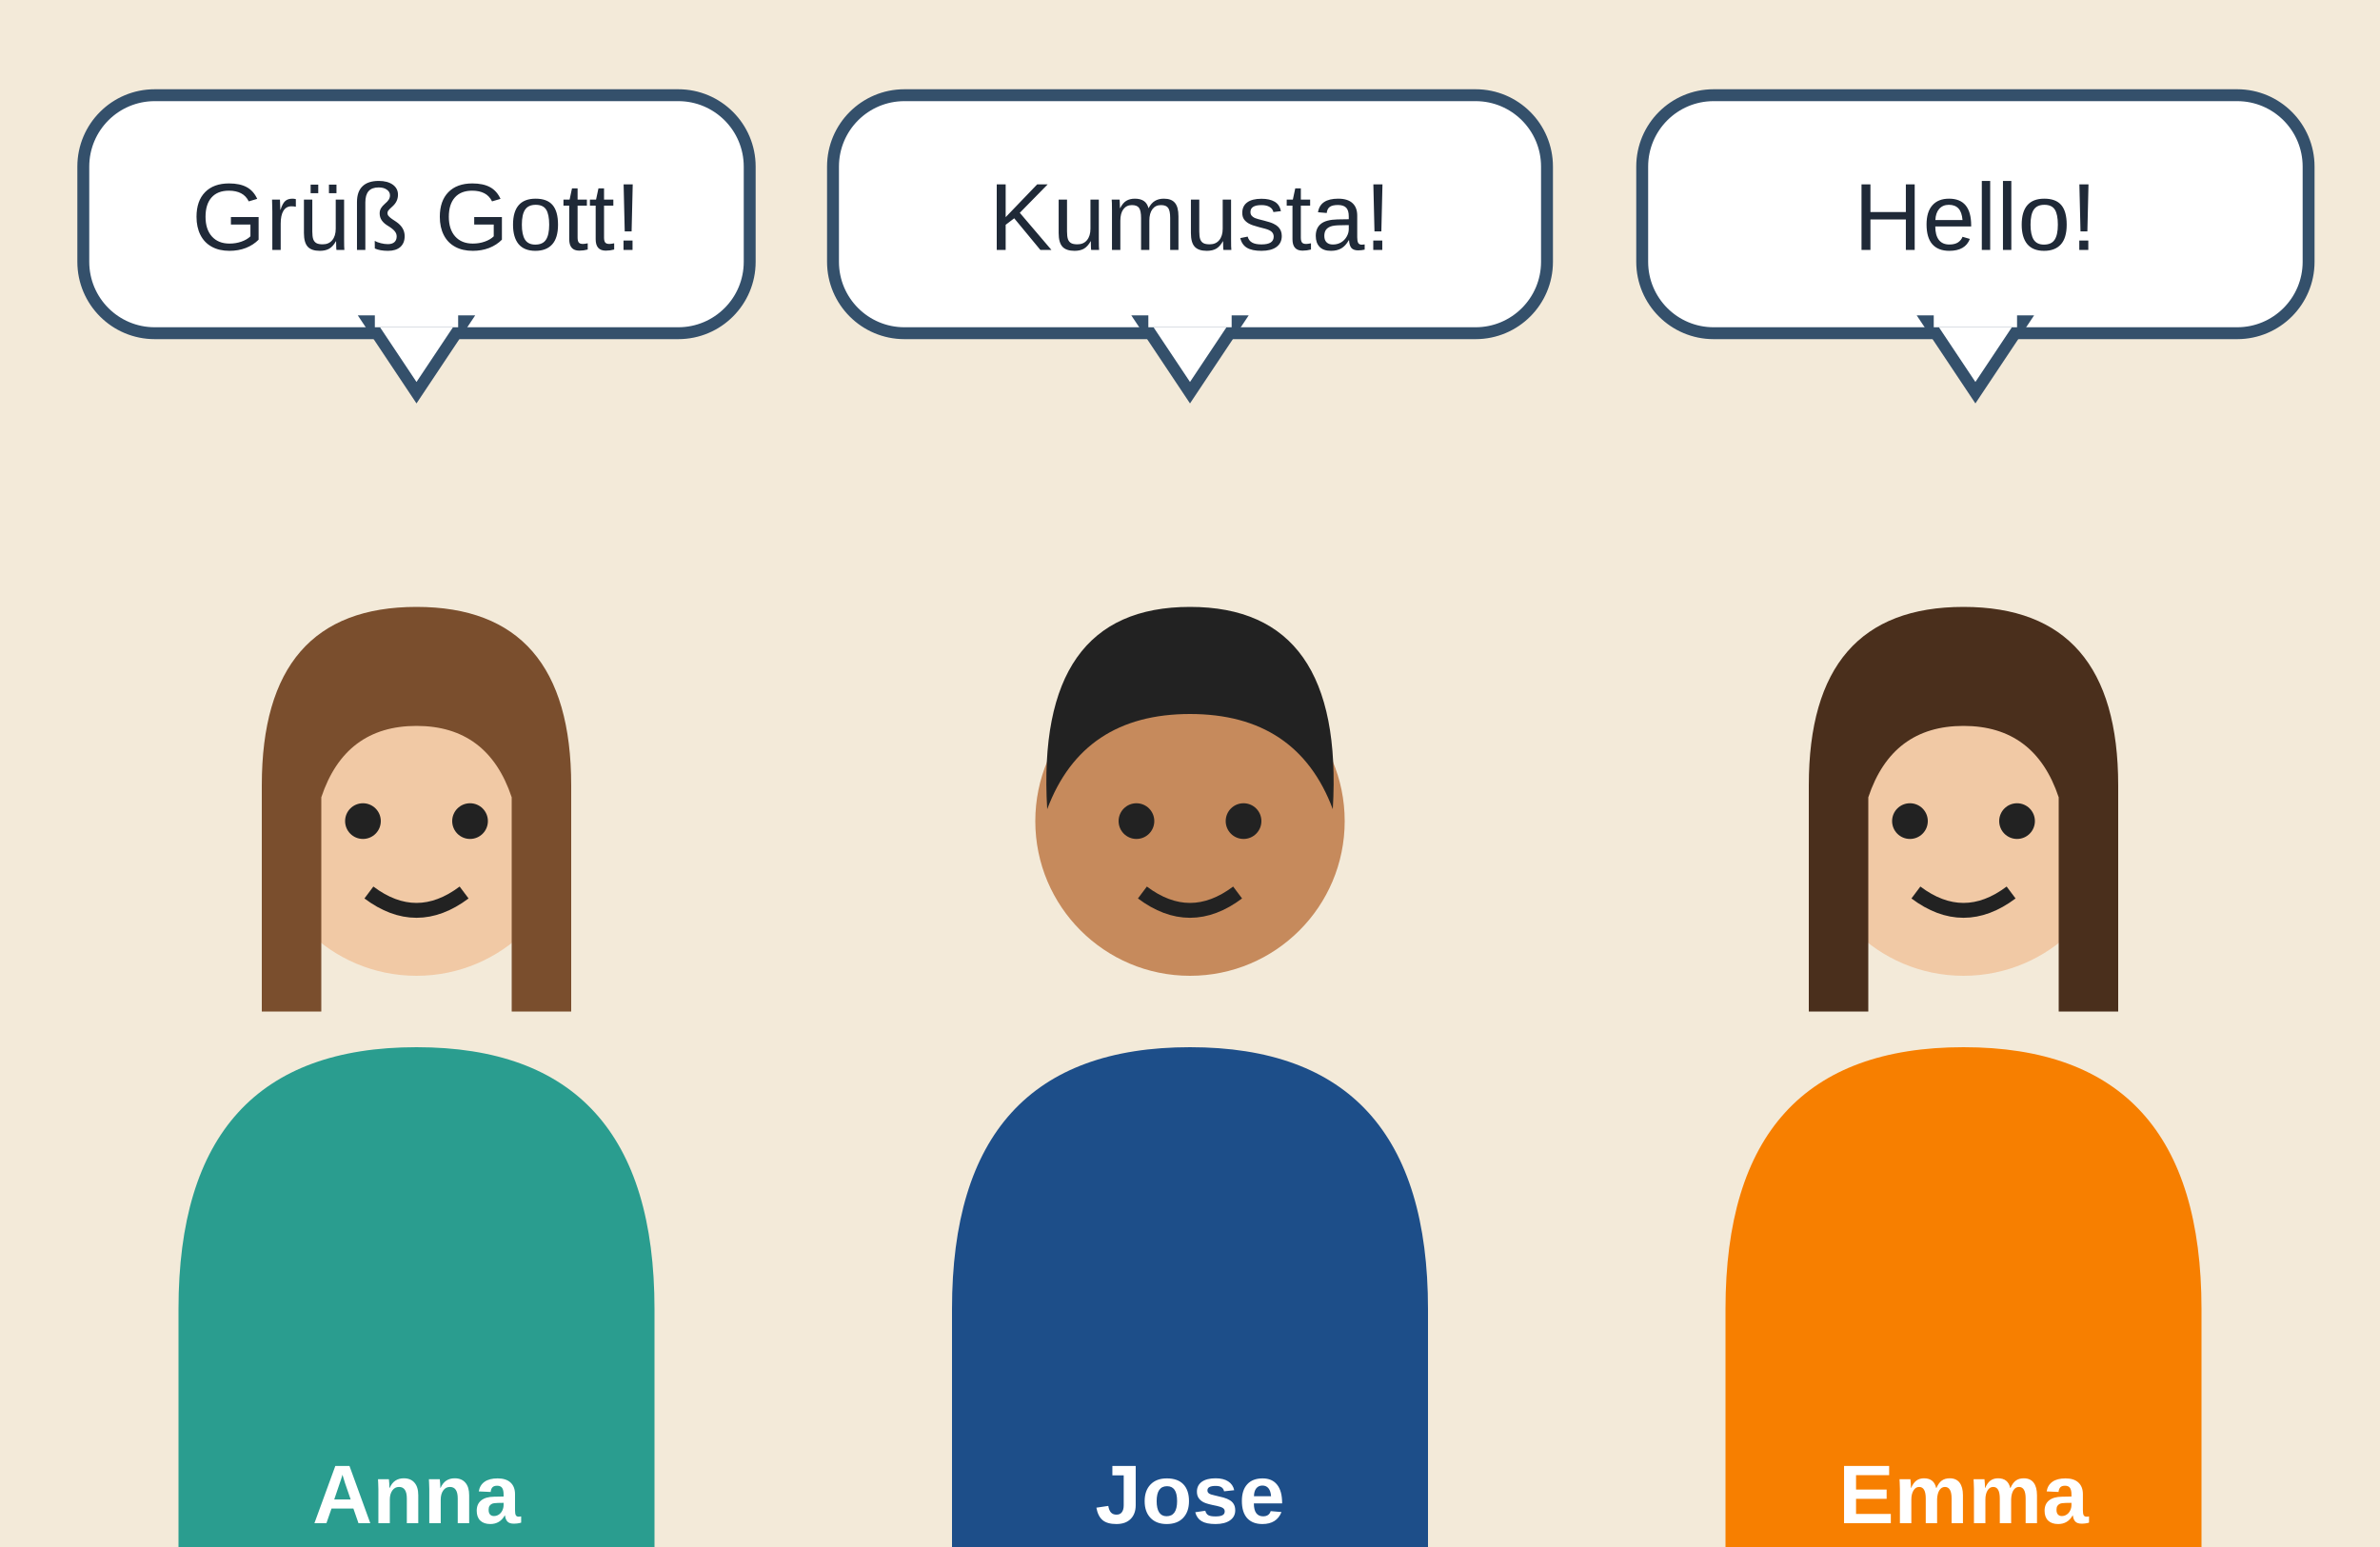
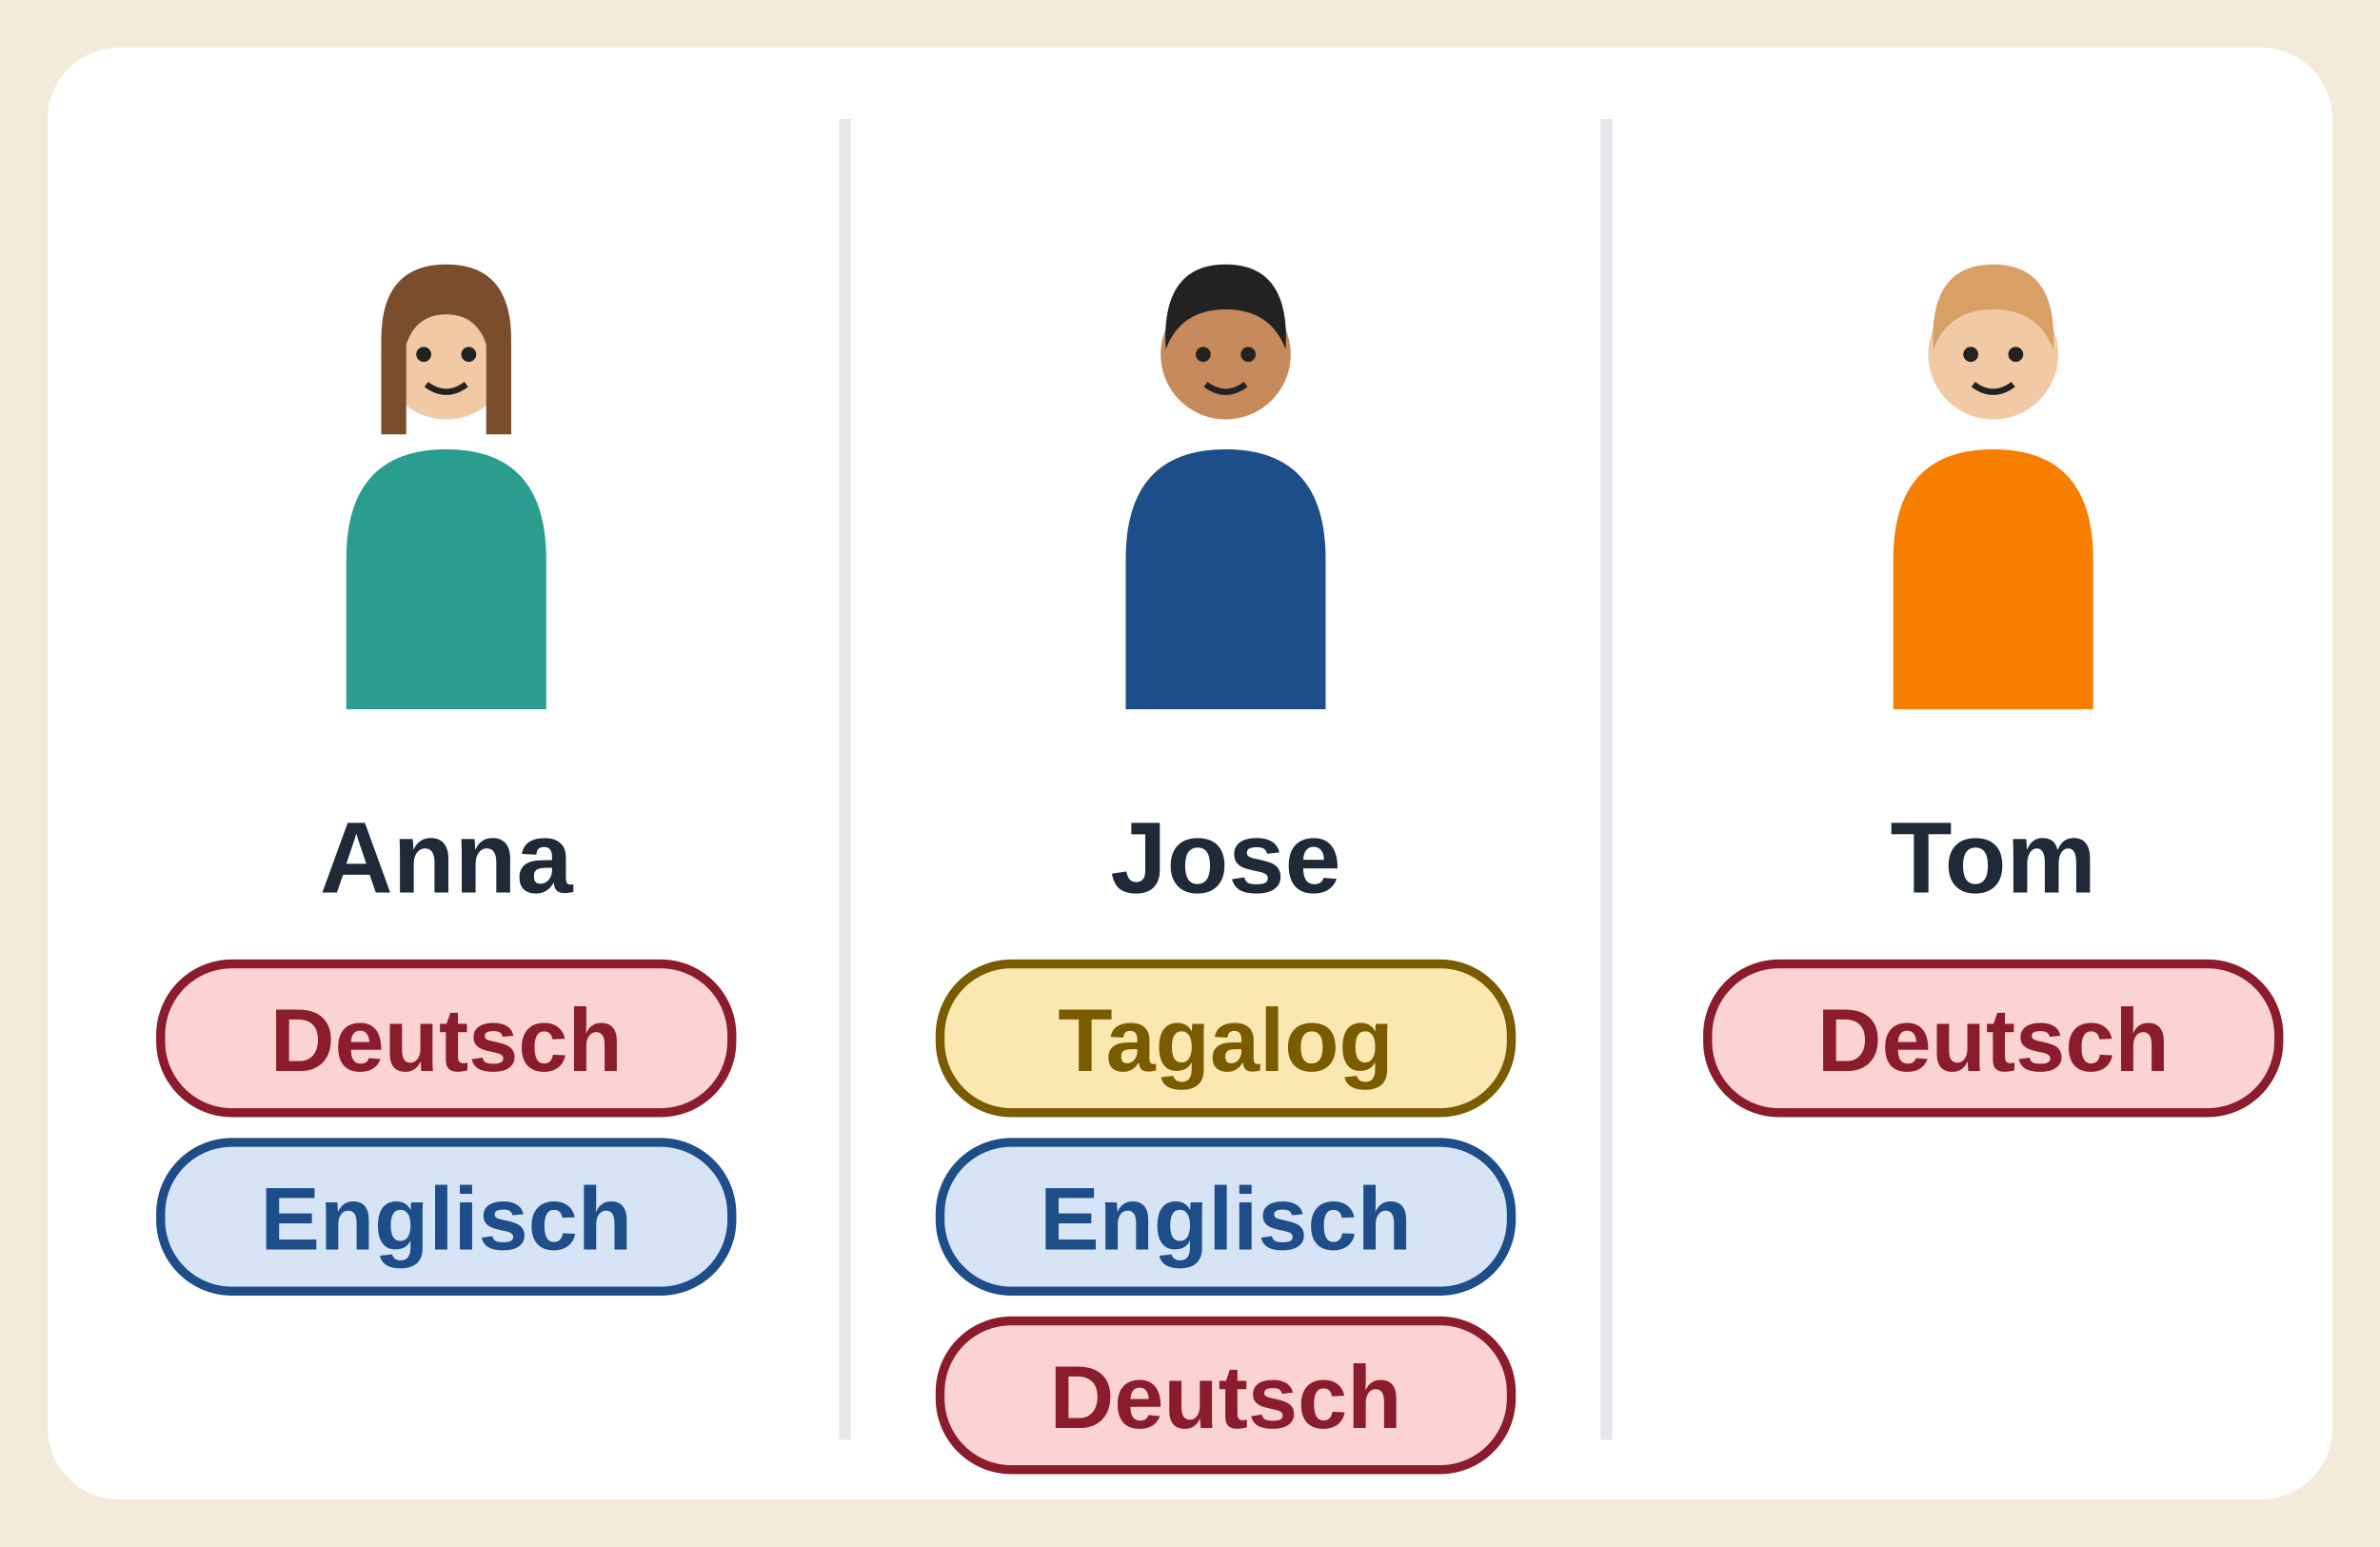
<svg xmlns="http://www.w3.org/2000/svg" viewBox="0 0 400 260" role="img" font-family="Arial, sans-serif">
  <rect width="400" height="260" fill="#f3ead9" />
-   <path d="M30 280v-60q0-44 40-44t40 44v60z" fill="#2a9d8f" />
-   <circle cx="70" cy="138" r="26" fill="#f1c9a5" />
-   <path d="M44 170v-38q0-30 26-30t26 30v38h-10v-36q-4-12-16-12t-16 12v36z" fill="#7a4e2d" />
-   <circle cx="61" cy="138" r="3" fill="#222" />
-   <circle cx="79" cy="138" r="3" fill="#222" />
-   <path d="M62 150q8 6 16 0" stroke="#222" stroke-width="2.5" fill="none" />
-   <text x="70" y="256" font-size="14" fill="#fff" text-anchor="middle" font-weight="bold">Anna</text>
-   <path d="M160 280v-60q0-44 40-44t40 44v60z" fill="#1d4e89" />
-   <circle cx="200" cy="138" r="26" fill="#c68a5c" />
-   <path d="M176 136q-2-34 24-34t24 34q-6-16-24-16t-24 16z" fill="#222" />
-   <circle cx="191" cy="138" r="3" fill="#222" />
-   <circle cx="209" cy="138" r="3" fill="#222" />
-   <path d="M192 150q8 6 16 0" stroke="#222" stroke-width="2.5" fill="none" />
-   <text x="200" y="256" font-size="14" fill="#fff" text-anchor="middle" font-weight="bold">Jose</text>
-   <path d="M290 280v-60q0-44 40-44t40 44v60z" fill="#f77f00" />
-   <circle cx="330" cy="138" r="26" fill="#f1c9a5" />
-   <path d="M304 170v-38q0-30 26-30t26 30v38h-10v-36q-4-12-16-12t-16 12v36z" fill="#4a2f1c" />
-   <circle cx="321" cy="138" r="3" fill="#222" />
-   <circle cx="339" cy="138" r="3" fill="#222" />
-   <path d="M322 150q8 6 16 0" stroke="#222" stroke-width="2.5" fill="none" />
-   <text x="330" y="256" font-size="14" fill="#fff" text-anchor="middle" font-weight="bold">Emma</text>
-   <rect x="14" y="16" width="112" height="40" rx="12" fill="#fff" stroke="#34506b" stroke-width="2" />
-   <path d="M62.0 54l8 12 8-12z" fill="#fff" stroke="#34506b" stroke-width="2" />
-   <rect x="63.0" y="50" width="14" height="5" fill="#fff" />
-   <text x="70.0" y="42" font-size="16" fill="#1f2937" text-anchor="middle">Grüß Gott!</text>
-   <rect x="140" y="16" width="120" height="40" rx="12" fill="#fff" stroke="#34506b" stroke-width="2" />
-   <path d="M192.0 54l8 12 8-12z" fill="#fff" stroke="#34506b" stroke-width="2" />
-   <rect x="193.0" y="50" width="14" height="5" fill="#fff" />
-   <text x="200.0" y="42" font-size="16" fill="#1f2937" text-anchor="middle">Kumusta!</text>
-   <rect x="276" y="16" width="112" height="40" rx="12" fill="#fff" stroke="#34506b" stroke-width="2" />
-   <path d="M324.0 54l8 12 8-12z" fill="#fff" stroke="#34506b" stroke-width="2" />
-   <rect x="325.0" y="50" width="14" height="5" fill="#fff" />
-   <text x="332.0" y="42" font-size="16" fill="#1f2937" text-anchor="middle">Hello!</text>
+   <rect x="8" y="8" width="384" height="244" rx="12" fill="#fff" />
+   <path d="M142 20v222M270 20v222" stroke="#e5e7eb" stroke-width="2" />
+   <g transform="translate(49.8 10) scale(0.42)">
+     <path d="M20 260v-60q0-44 40-44t40 44v60z" fill="#2a9d8f" />
+     <circle cx="60" cy="118" r="26" fill="#f1c9a5" />
+     <path d="M34 150v-38q0-30 26-30t26 30v38h-10v-36q-4-12-16-12t-16 12v36z" fill="#7a4e2d" />
+     <circle cx="51" cy="118" r="3" fill="#222" />
+     <circle cx="69" cy="118" r="3" fill="#222" />
+     <path d="M52 130q8 6 16 0" stroke="#222" stroke-width="2.5" fill="none" />
+   </g>
+   <text x="75" y="150" font-size="17" fill="#1f2937" text-anchor="middle" font-weight="bold">Anna</text>
+   <rect x="27" y="162" width="96" height="25" rx="12" fill="#fbd3d3" stroke="#8a1c2b" stroke-width="1.5" />
+   <text x="75" y="180" font-size="15" fill="#8a1c2b" text-anchor="middle" font-weight="bold">Deutsch</text>
+   <rect x="27" y="192" width="96" height="25" rx="12" fill="#d6e4f5" stroke="#1d4e89" stroke-width="1.5" />
+   <text x="75" y="210" font-size="15" fill="#1d4e89" text-anchor="middle" font-weight="bold">Englisch</text>
+   <g transform="translate(180.8 10) scale(0.42)">
+     <path d="M20 260v-60q0-44 40-44t40 44v60z" fill="#1d4e89" />
+     <circle cx="60" cy="118" r="26" fill="#c68a5c" />
+     <path d="M36 116q-2-34 24-34t24 34q-6-16-24-16t-24 16z" fill="#222" />
+     <circle cx="51" cy="118" r="3" fill="#222" />
+     <circle cx="69" cy="118" r="3" fill="#222" />
+     <path d="M52 130q8 6 16 0" stroke="#222" stroke-width="2.5" fill="none" />
+   </g>
+   <text x="206" y="150" font-size="17" fill="#1f2937" text-anchor="middle" font-weight="bold">Jose</text>
+   <rect x="158" y="162" width="96" height="25" rx="12" fill="#fbe8b0" stroke="#7a5b00" stroke-width="1.5" />
+   <text x="206" y="180" font-size="15" fill="#7a5b00" text-anchor="middle" font-weight="bold">Tagalog</text>
+   <rect x="158" y="192" width="96" height="25" rx="12" fill="#d6e4f5" stroke="#1d4e89" stroke-width="1.5" />
+   <text x="206" y="210" font-size="15" fill="#1d4e89" text-anchor="middle" font-weight="bold">Englisch</text>
+   <rect x="158" y="222" width="96" height="25" rx="12" fill="#fbd3d3" stroke="#8a1c2b" stroke-width="1.5" />
+   <text x="206" y="240" font-size="15" fill="#8a1c2b" text-anchor="middle" font-weight="bold">Deutsch</text>
+   <g transform="translate(309.8 10) scale(0.42)">
+     <path d="M20 260v-60q0-44 40-44t40 44v60z" fill="#f77f00" />
+     <circle cx="60" cy="118" r="26" fill="#f1c9a5" />
+     <path d="M36 116q-2-34 24-34t24 34q-6-16-24-16t-24 16z" fill="#d9a066" />
+     <circle cx="51" cy="118" r="3" fill="#222" />
+     <circle cx="69" cy="118" r="3" fill="#222" />
+     <path d="M52 130q8 6 16 0" stroke="#222" stroke-width="2.5" fill="none" />
+   </g>
+   <text x="335" y="150" font-size="17" fill="#1f2937" text-anchor="middle" font-weight="bold">Tom</text>
+   <rect x="287" y="162" width="96" height="25" rx="12" fill="#fbd3d3" stroke="#8a1c2b" stroke-width="1.5" />
+   <text x="335" y="180" font-size="15" fill="#8a1c2b" text-anchor="middle" font-weight="bold">Deutsch</text>
</svg>
